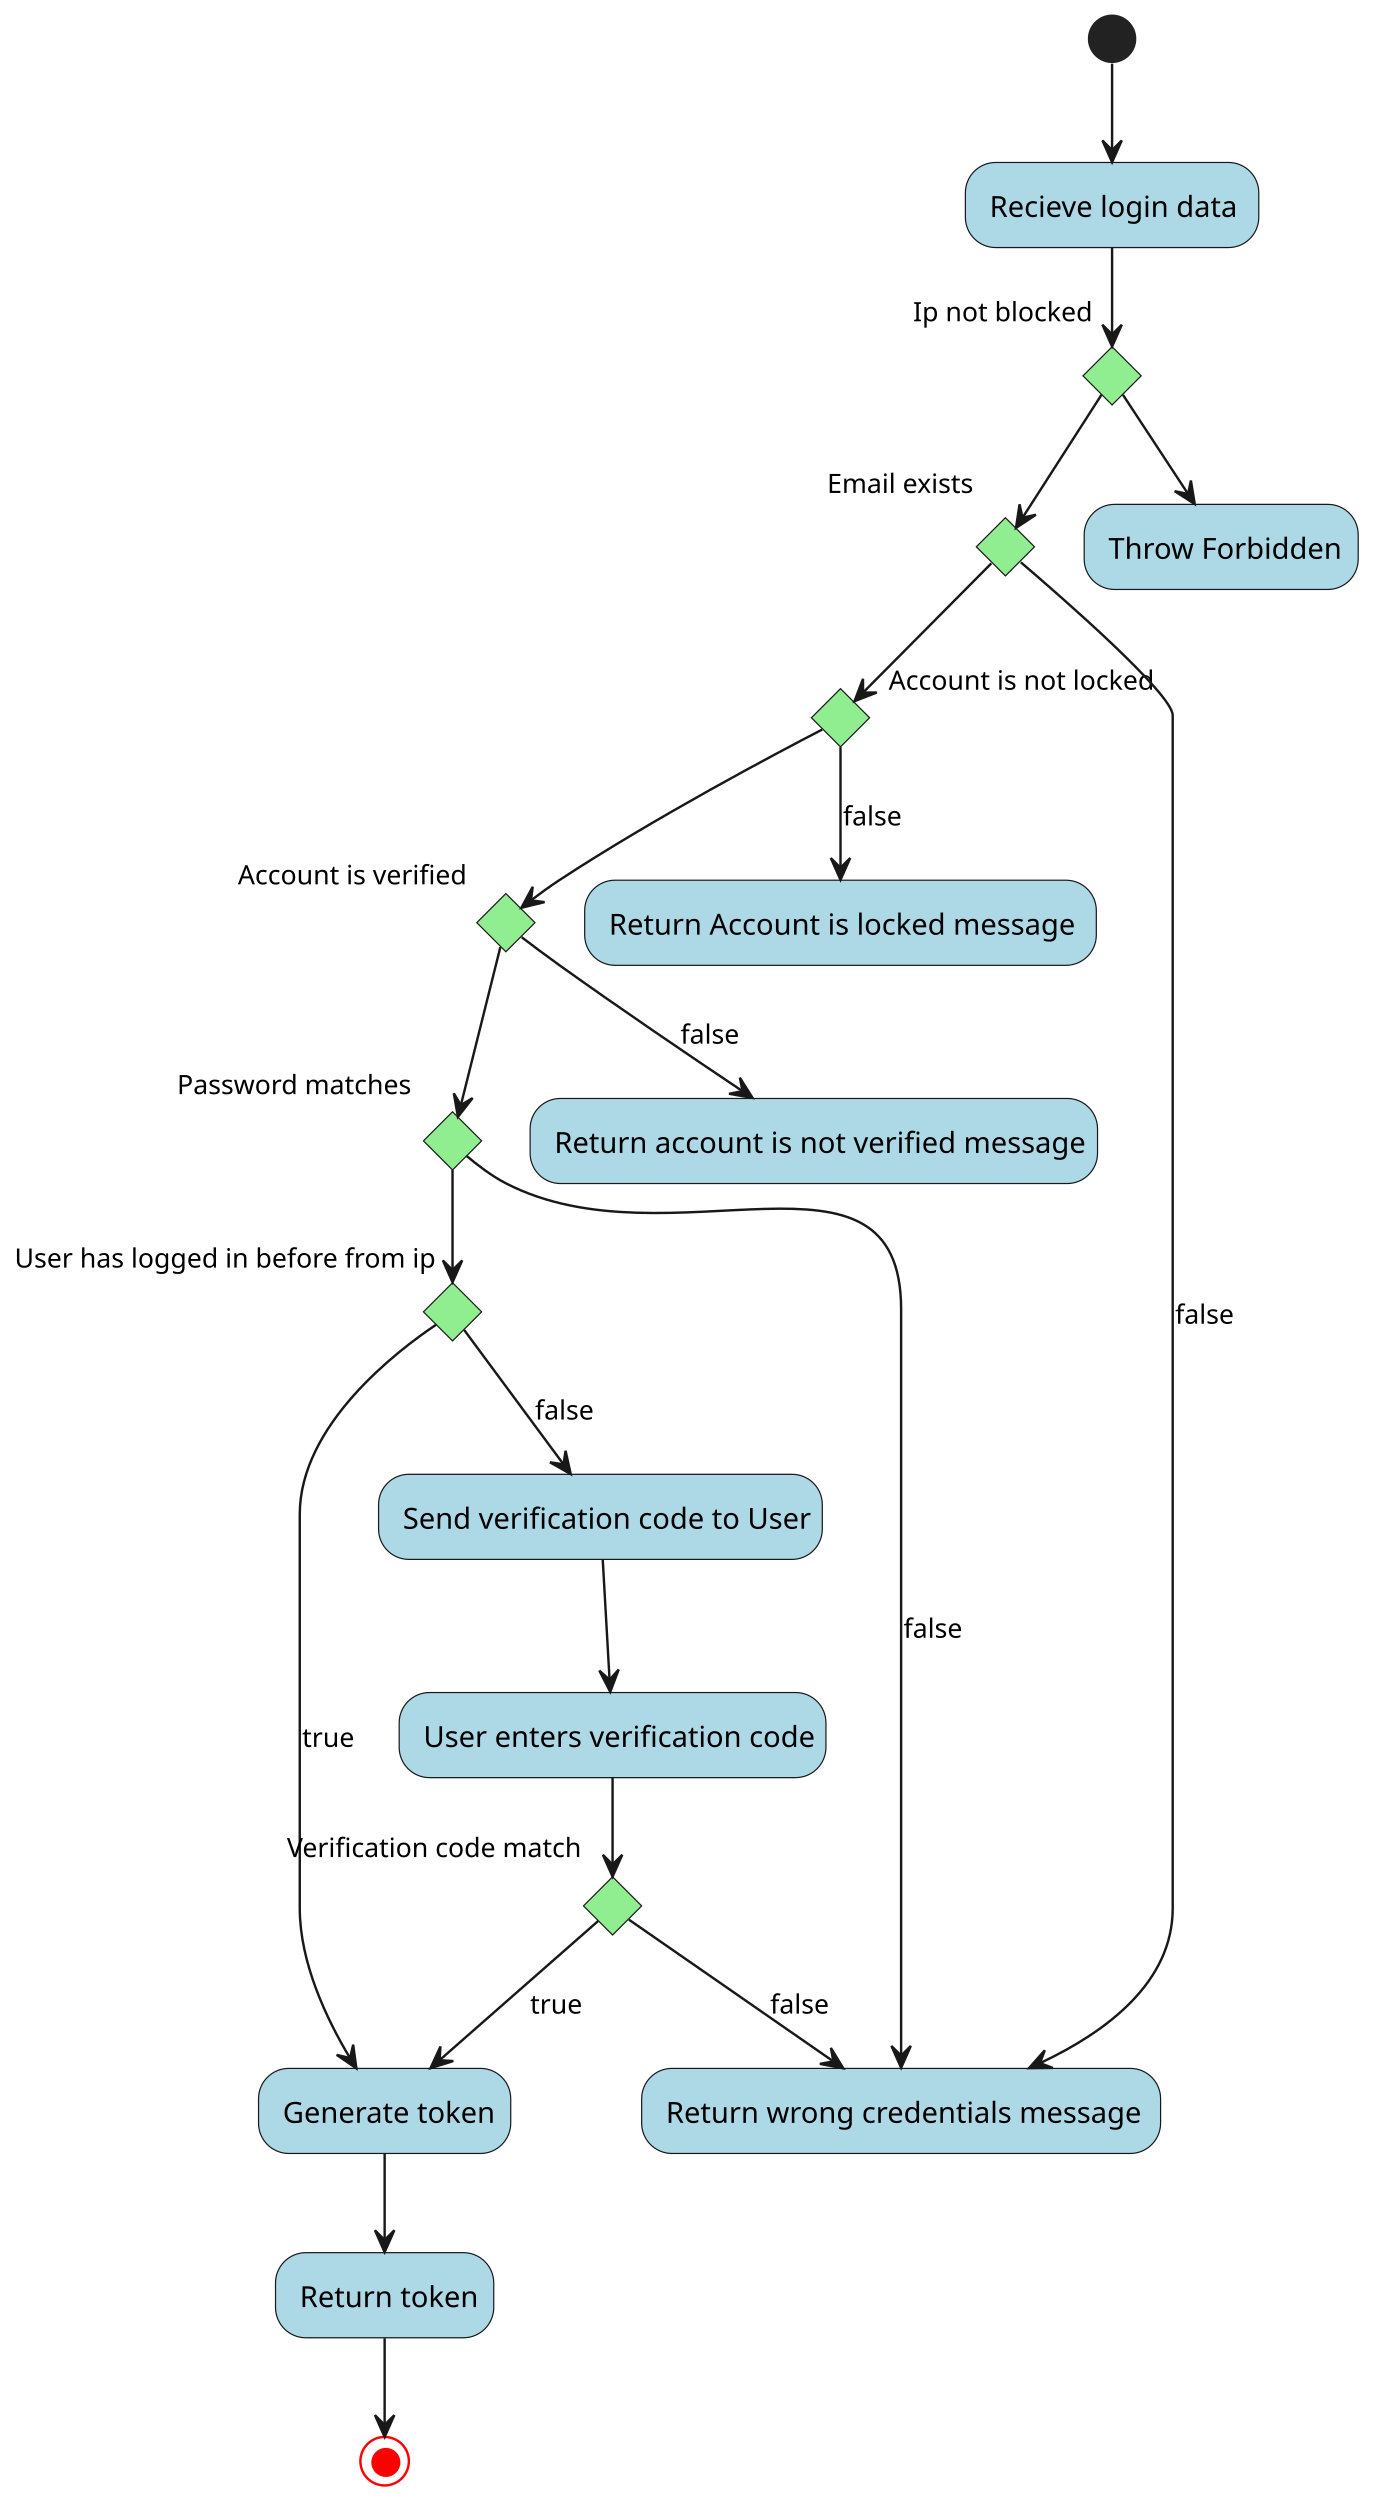
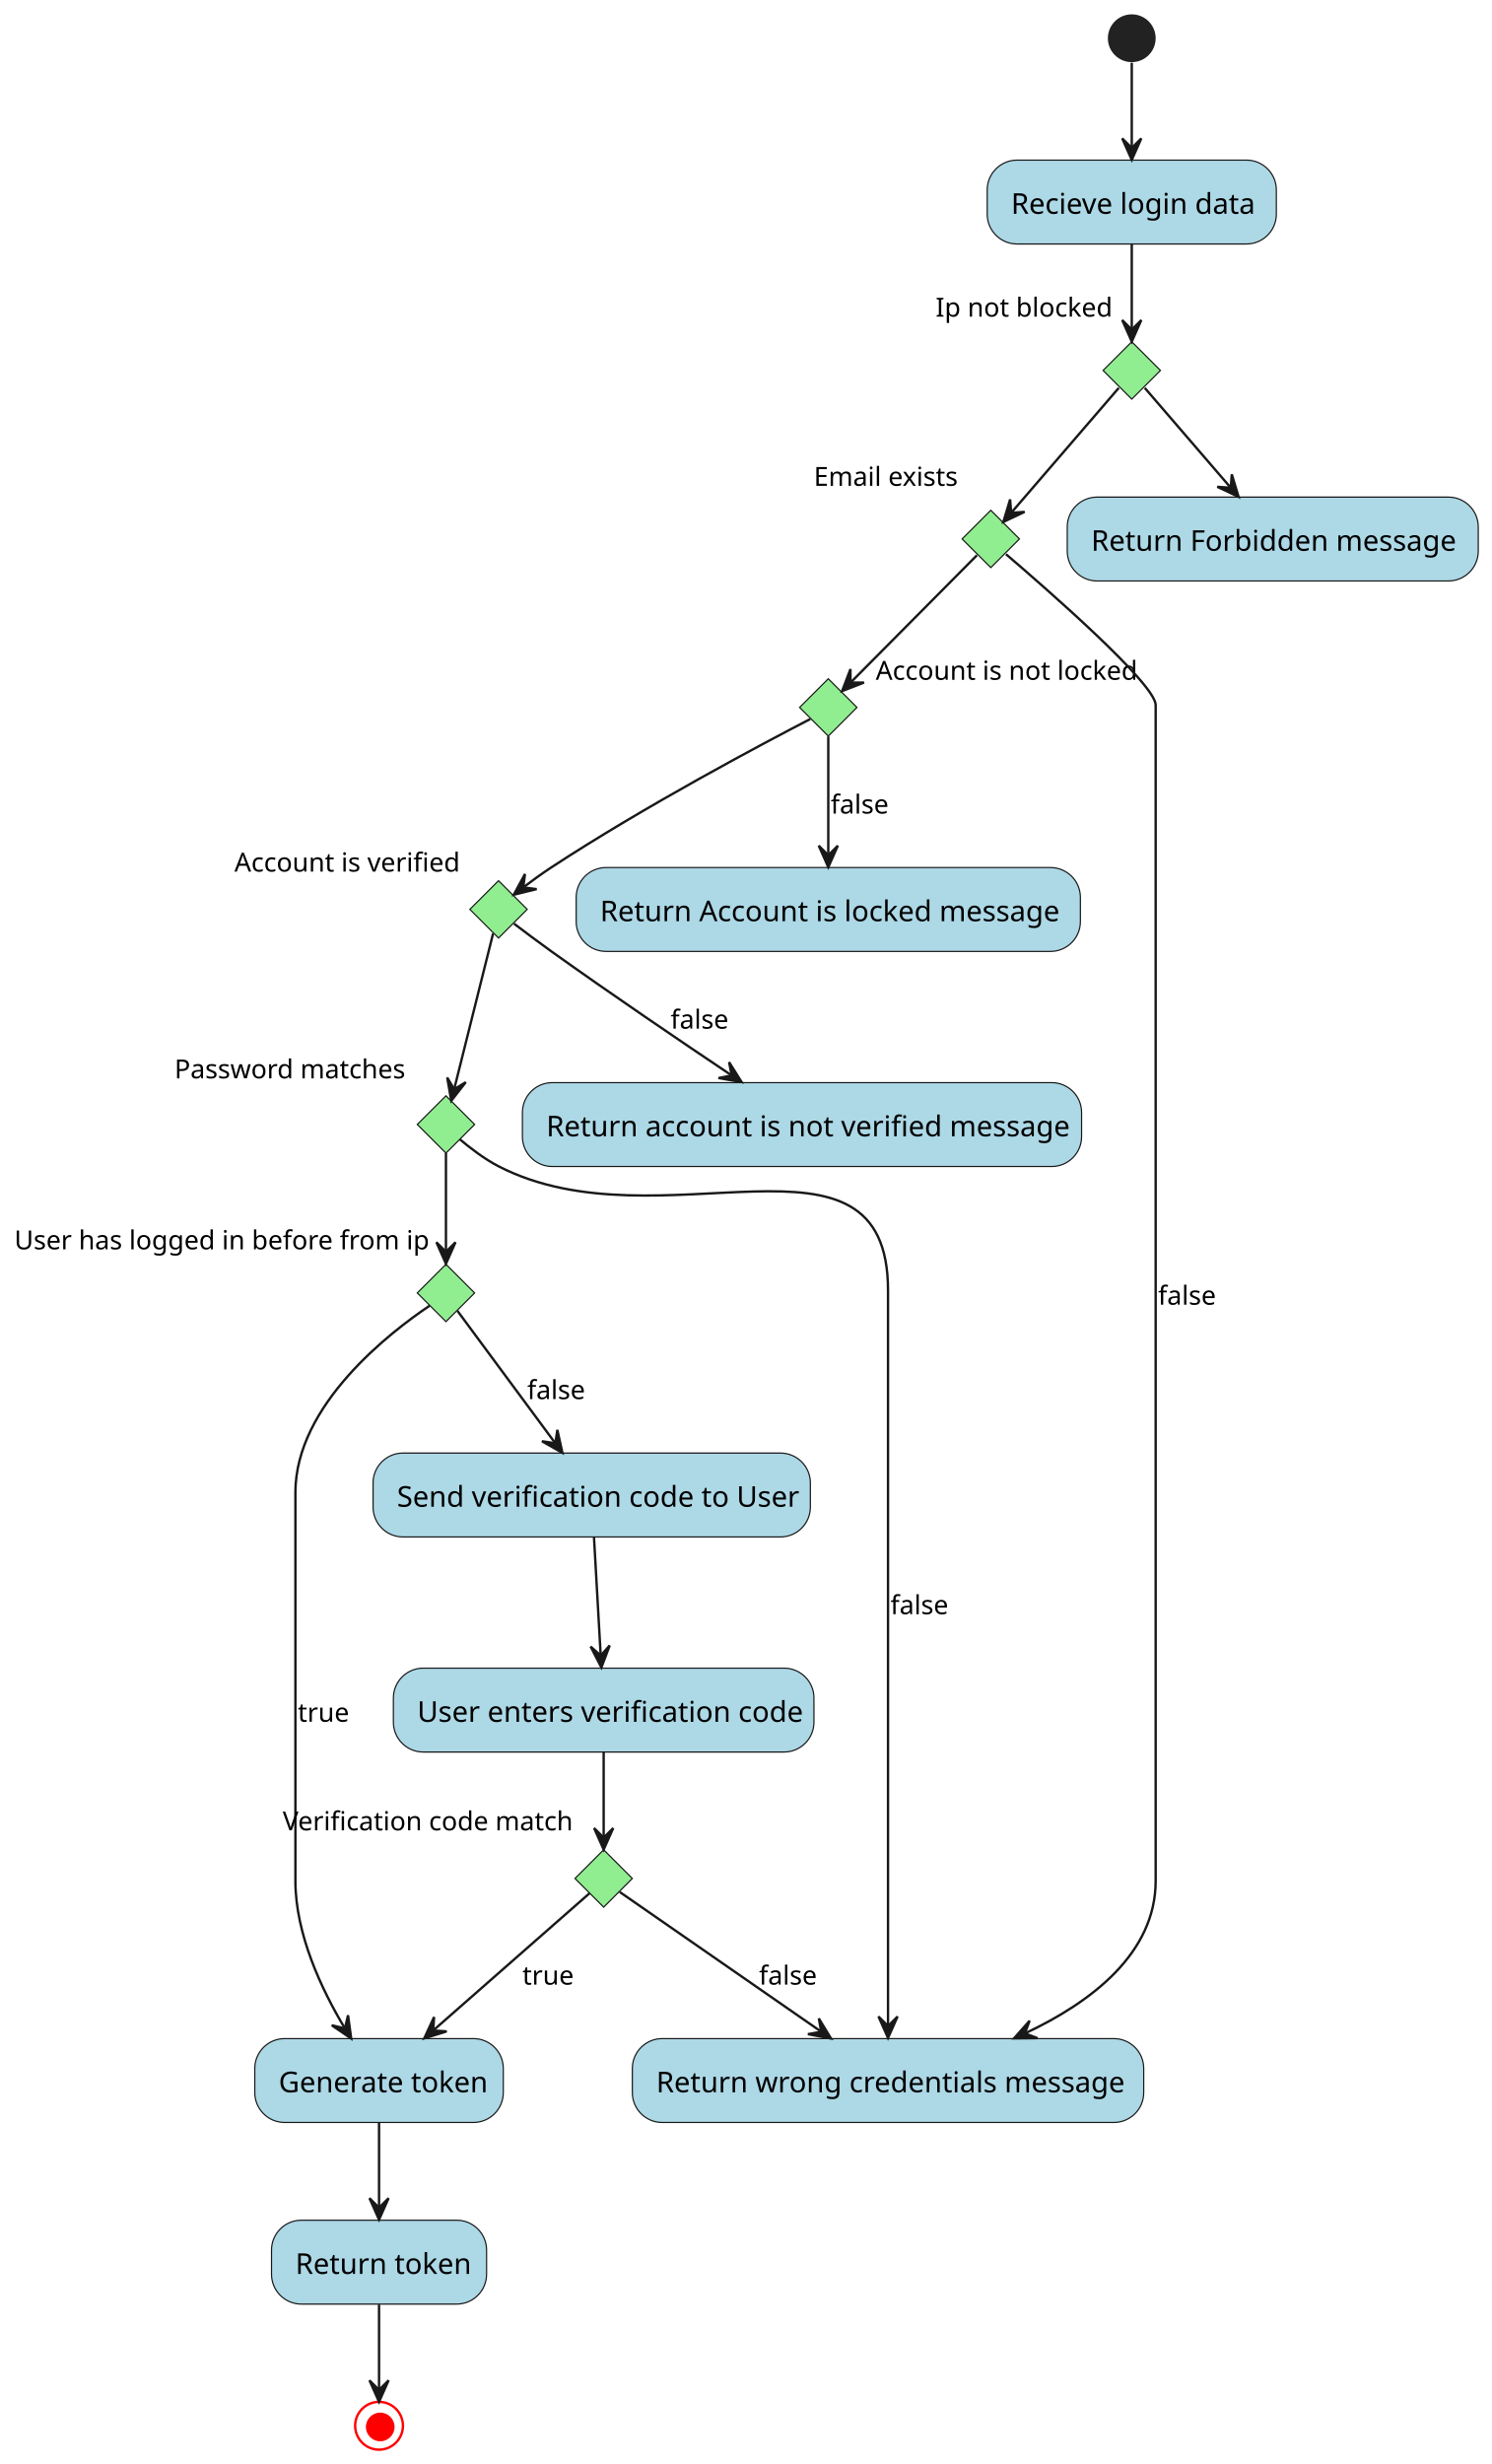
- <svg xmlns="http://www.w3.org/2000/svg" contentStyleType="text/css" height="1031px" preserveAspectRatio="none" style="width:566px;height:1031px;background:#FFFFFF;" version="1.1" viewBox="0 0 566 1031" width="566px" zoomAndPan="magnify">
+ <svg xmlns="http://www.w3.org/2000/svg" contentStyleType="text/css" height="1031px" preserveAspectRatio="none" style="width:624px;height:1031px;background:#FFFFFF;" version="1.1" viewBox="0 0 624 1031" width="624px" zoomAndPan="magnify">
  <defs />
  <g>
-     <ellipse cx="458.622" cy="16" fill="#222222" rx="10" ry="10" style="stroke:none;stroke-width:1.0;" />
-     <rect fill="#ADD8E6" height="35.094" rx="12.5" ry="12.5" style="stroke:#181818;stroke-width:0.5;" width="121" x="398.122" y="67" />
-     <text fill="#000000" font-family="sans-serif" font-size="12" lengthAdjust="spacing" textLength="101" x="408.122" y="89.457">Recieve login data</text>
+     <ellipse cx="473.622" cy="16" fill="#222222" rx="10" ry="10" style="stroke:none;stroke-width:1.0;" />
+     <rect fill="#ADD8E6" height="35.094" rx="12.5" ry="12.5" style="stroke:#181818;stroke-width:0.5;" width="121" x="413.122" y="67" />
+     <text fill="#000000" font-family="sans-serif" font-size="12" lengthAdjust="spacing" textLength="101" x="423.122" y="89.457">Recieve login data</text>
    <g id="elem_#5">
-       <polygon fill="#90EE90" points="458.622,143,470.622,155,458.622,167,446.622,155,458.622,143" style="stroke:#181818;stroke-width:0.5;" />
+       <polygon fill="#90EE90" points="473.622,143,485.622,155,473.622,167,461.622,155,473.622,143" style="stroke:#181818;stroke-width:0.5;" />
    </g>
    <g id="elem_#8">
      <polygon fill="#90EE90" points="414.622,213.5,426.622,225.5,414.622,237.5,402.622,225.5,414.622,213.5" style="stroke:#181818;stroke-width:0.5;" />
    </g>
    <g id="elem_#11">
      <polygon fill="#90EE90" points="346.622,284,358.622,296,346.622,308,334.622,296,346.622,284" style="stroke:#181818;stroke-width:0.5;" />
    </g>
    <g id="elem_#14">
      <polygon fill="#90EE90" points="208.622,368.5,220.622,380.5,208.622,392.5,196.622,380.5,208.622,368.5" style="stroke:#181818;stroke-width:0.5;" />
    </g>
    <g id="elem_#17">
      <polygon fill="#90EE90" points="186.622,458.5,198.622,470.5,186.622,482.5,174.622,470.5,186.622,458.5" style="stroke:#181818;stroke-width:0.5;" />
    </g>
    <g id="elem_#20">
      <polygon fill="#90EE90" points="186.622,529,198.622,541,186.622,553,174.622,541,186.622,529" style="stroke:#181818;stroke-width:0.5;" />
    </g>
    <rect fill="#ADD8E6" height="35.094" rx="12.5" ry="12.5" style="stroke:#181818;stroke-width:0.5;" width="104" x="106.622" y="853" />
    <text fill="#000000" font-family="sans-serif" font-size="12" lengthAdjust="spacing" textLength="84" x="116.622" y="875.457">Generate token</text>
    <rect fill="#ADD8E6" height="35.094" rx="12.5" ry="12.5" style="stroke:#181818;stroke-width:0.5;" width="90" x="113.622" y="929" />
    <text fill="#000000" font-family="sans-serif" font-size="12" lengthAdjust="spacing" textLength="70" x="123.622" y="951.457">Return token</text>
    <ellipse cx="158.622" cy="1015" fill="none" rx="10" ry="10" style="stroke:#FF0000;stroke-width:1.0;" />
    <ellipse cx="159.122" cy="1015.5" fill="#FF0000" rx="6" ry="6" style="stroke:none;stroke-width:1.0;" />
    <rect fill="#ADD8E6" height="35.094" rx="12.5" ry="12.5" style="stroke:#181818;stroke-width:0.5;" width="183" x="156.122" y="608" />
    <text fill="#000000" font-family="sans-serif" font-size="12" lengthAdjust="spacing" textLength="163" x="166.122" y="630.457">Send verification code to User</text>
    <rect fill="#ADD8E6" height="35.094" rx="12.5" ry="12.5" style="stroke:#181818;stroke-width:0.5;" width="176" x="164.622" y="698" />
    <text fill="#000000" font-family="sans-serif" font-size="12" lengthAdjust="spacing" textLength="156" x="174.622" y="720.457">User enters verification code</text>
    <g id="elem_#33">
      <polygon fill="#90EE90" points="252.622,774,264.622,786,252.622,798,240.622,786,252.622,774" style="stroke:#181818;stroke-width:0.5;" />
    </g>
    <rect fill="#ADD8E6" height="35.094" rx="12.5" ry="12.5" style="stroke:#181818;stroke-width:0.5;" width="214" x="264.622" y="853" />
    <text fill="#000000" font-family="sans-serif" font-size="12" lengthAdjust="spacing" textLength="194" x="274.622" y="875.457">Return wrong credentials message</text>
    <rect fill="#ADD8E6" height="35.094" rx="12.5" ry="12.5" style="stroke:#181818;stroke-width:0.5;" width="234" x="218.622" y="453" />
    <text fill="#000000" font-family="sans-serif" font-size="12" lengthAdjust="spacing" textLength="214" x="228.622" y="475.457">Return account is not verified message</text>
    <rect fill="#ADD8E6" height="35.094" rx="12.5" ry="12.5" style="stroke:#181818;stroke-width:0.5;" width="211" x="241.122" y="363" />
    <text fill="#000000" font-family="sans-serif" font-size="12" lengthAdjust="spacing" textLength="191" x="251.122" y="385.457">Return Account is locked message</text>
-     <rect fill="#ADD8E6" height="35.094" rx="12.5" ry="12.5" style="stroke:#181818;stroke-width:0.5;" width="113" x="447.122" y="208" />
-     <text fill="#000000" font-family="sans-serif" font-size="12" lengthAdjust="spacing" textLength="93" x="457.122" y="230.457">Throw Forbidden</text>
+     <rect fill="#ADD8E6" height="35.094" rx="12.5" ry="12.5" style="stroke:#181818;stroke-width:0.5;" width="172" x="446.622" y="208" />
+     <text fill="#000000" font-family="sans-serif" font-size="12" lengthAdjust="spacing" textLength="152" x="456.622" y="230.457">Return Forbidden message</text>
    <g id="link_start_Recieve login data">
-       <path d="M458.622,26.25 C458.622,35.43 458.622,49.84 458.622,61.9 " fill="none" id="start-to-Recieve login data" style="stroke:#181818;stroke-width:1.0;" />
-       <polygon fill="#181818" points="458.622,66.91,462.622,57.91,458.622,61.91,454.622,57.91,458.622,66.91" style="stroke:#181818;stroke-width:1.0;" />
+       <path d="M473.622,26.25 C473.622,35.43 473.622,49.84 473.622,61.9 " fill="none" id="start-to-Recieve login data" style="stroke:#181818;stroke-width:1.0;" />
+       <polygon fill="#181818" points="473.622,66.91,477.622,57.91,473.622,61.91,469.622,57.91,473.622,66.91" style="stroke:#181818;stroke-width:1.0;" />
    </g>
    <g id="link_Recieve login data_#5">
-       <path d="M458.622,102.08 C458.622,112.87 458.622,126.88 458.622,137.63 " fill="none" id="Recieve login data-to-#5" style="stroke:#181818;stroke-width:1.0;" />
-       <polygon fill="#181818" points="458.622,142.92,462.622,133.92,458.622,137.92,454.622,133.92,458.622,142.92" style="stroke:#181818;stroke-width:1.0;" />
-       <text fill="#000000" font-family="sans-serif" font-size="11" lengthAdjust="spacing" textLength="66" x="376.534" y="132.485">Ip not blocked</text>
+       <path d="M473.622,102.08 C473.622,112.87 473.622,126.88 473.622,137.63 " fill="none" id="Recieve login data-to-#5" style="stroke:#181818;stroke-width:1.0;" />
+       <polygon fill="#181818" points="473.622,142.92,477.622,133.92,473.622,137.92,469.622,133.92,473.622,142.92" style="stroke:#181818;stroke-width:1.0;" />
+       <text fill="#000000" font-family="sans-serif" font-size="11" lengthAdjust="spacing" textLength="66" x="391.534" y="132.485">Ip not blocked</text>
    </g>
    <g id="link_#5_#8">
-       <path d="M454.242,162.82 C446.662,174.62 431.042,198.94 421.842,213.27 " fill="none" id="#5-to-#8" style="stroke:#181818;stroke-width:1.0;" />
-       <polygon fill="#181818" points="418.982,217.71,427.205,212.29,421.679,213.5,420.469,207.974,418.982,217.71" style="stroke:#181818;stroke-width:1.0;" />
-       <text fill="#000000" font-family="sans-serif" font-size="11" lengthAdjust="spacing" textLength="56" x="341.115" y="203.297">Email exists</text>
+       <path d="M468.182,162.32 C457.942,174.21 435.742,199.98 423.382,214.33 " fill="none" id="#5-to-#8" style="stroke:#181818;stroke-width:1.0;" />
+       <polygon fill="#181818" points="419.882,218.39,428.784,214.176,423.143,214.6,422.719,208.959,419.882,218.39" style="stroke:#181818;stroke-width:1.0;" />
+       <text fill="#000000" font-family="sans-serif" font-size="11" lengthAdjust="spacing" textLength="56" x="340.573" y="203.287">Email exists</text>
    </g>
    <g id="link_#8_#11">
      <path d="M408.822,232.34 C397.082,244.17 370.392,271.06 356.092,285.46 " fill="none" id="#8-to-#11" style="stroke:#181818;stroke-width:1.0;" />
      <polygon fill="#181818" points="352.402,289.17,361.58,285.597,355.923,285.62,355.9,279.963,352.402,289.17" style="stroke:#181818;stroke-width:1.0;" />
      <text fill="#000000" font-family="sans-serif" font-size="11" lengthAdjust="spacing" textLength="104" x="366.486" y="284.442">Account is not locked</text>
    </g>
    <g id="link_#11_#14">
      <path d="M339.102,300.85 C320.342,310.56 270.152,337.08 230.622,363 C226.722,365.56 222.592,368.57 218.972,371.31 " fill="none" id="#11-to-#14" style="stroke:#181818;stroke-width:1.0;" />
      <polygon fill="#181818" points="215.012,374.37,224.579,372.033,218.969,371.313,219.689,365.702,215.012,374.37" style="stroke:#181818;stroke-width:1.0;" />
      <text fill="#000000" font-family="sans-serif" font-size="11" lengthAdjust="spacing" textLength="91" x="98.102" y="364.699">Account is verified</text>
    </g>
    <g id="link_#14_#17">
      <path d="M206.352,390.59 C202.512,405.95 194.712,437.16 190.152,455.39 " fill="none" id="#14-to-#17" style="stroke:#181818;stroke-width:1.0;" />
      <polygon fill="#181818" points="188.852,460.59,194.915,452.829,190.065,455.739,187.154,450.889,188.852,460.59" style="stroke:#181818;stroke-width:1.0;" />
      <text fill="#000000" font-family="sans-serif" font-size="11" lengthAdjust="spacing" textLength="94" x="73.026" y="451.213">Password matches</text>
    </g>
    <g id="link_#17_#20">
      <path d="M186.622,482.51 C186.622,493.62 186.622,510.93 186.622,523.65 " fill="none" id="#17-to-#20" style="stroke:#181818;stroke-width:1.0;" />
      <polygon fill="#181818" points="186.622,528.79,190.622,519.79,186.622,523.79,182.622,519.79,186.622,528.79" style="stroke:#181818;stroke-width:1.0;" />
      <text fill="#000000" font-family="sans-serif" font-size="11" lengthAdjust="spacing" textLength="161" x="6" y="522.75">User has logged in before from ip</text>
    </g>
    <g id="link_#20_Generate token">
      <path d="M179.882,546.28 C163.632,557.18 123.622,587.74 123.622,624.5 C123.622,624.5 123.622,624.5 123.622,787 C123.622,809.33 134.622,832.55 144.282,848.64 " fill="none" id="#20-to-Generate token" style="stroke:#181818;stroke-width:1.0;" />
      <polygon fill="#181818" points="146.972,852.99,145.647,843.231,144.345,848.736,138.84,847.434,146.972,852.99" style="stroke:#181818;stroke-width:1.0;" />
      <text fill="#000000" font-family="sans-serif" font-size="11" lengthAdjust="spacing" textLength="19" x="124.622" y="720.419">true</text>
    </g>
    <g id="link_Generate token_Return token">
      <path d="M158.622,888.29 C158.622,898.79 158.622,912.43 158.622,923.75 " fill="none" id="Generate token-to-Return token" style="stroke:#181818;stroke-width:1.0;" />
      <polygon fill="#181818" points="158.622,928.77,162.622,919.77,158.622,923.77,154.622,919.77,158.622,928.77" style="stroke:#181818;stroke-width:1.0;" />
    </g>
    <g id="link_Return token_end">
      <path d="M158.622,964.28 C158.622,975.29 158.622,989.52 158.622,999.94 " fill="none" id="Return token-to-end" style="stroke:#181818;stroke-width:1.0;" />
      <polygon fill="#181818" points="158.622,1005,162.622,996,158.622,1000,154.622,996,158.622,1005" style="stroke:#181818;stroke-width:1.0;" />
    </g>
    <g id="link_#20_Send verification code to User">
      <path d="M191.412,548.47 C200.052,560.17 218.632,585.29 232.072,603.47 " fill="none" id="#20-to-Send verification code to User" style="stroke:#181818;stroke-width:1.0;" />
      <polygon fill="#181818" points="235.362,607.92,233.239,598.303,232.394,603.896,226.8,603.051,235.362,607.92" style="stroke:#181818;stroke-width:1.0;" />
      <text fill="#000000" font-family="sans-serif" font-size="11" lengthAdjust="spacing" textLength="24" x="220.622" y="585.419">false</text>
    </g>
    <g id="link_Send verification code to User_User enters verification code">
      <path d="M248.562,643.05 C249.362,657.1 250.512,677.36 251.382,692.72 " fill="none" id="Send verification code to User-to-User enters verification code" style="stroke:#181818;stroke-width:1.0;" />
      <polygon fill="#181818" points="251.672,697.72,255.15,688.506,251.386,692.728,247.163,688.964,251.672,697.72" style="stroke:#181818;stroke-width:1.0;" />
    </g>
    <g id="link_User enters verification code_#33">
      <path d="M252.622,733.08 C252.622,743.87 252.622,757.88 252.622,768.63 " fill="none" id="User enters verification code-to-#33" style="stroke:#181818;stroke-width:1.0;" />
      <polygon fill="#181818" points="252.622,773.92,256.622,764.92,252.622,768.92,248.622,764.92,252.622,773.92" style="stroke:#181818;stroke-width:1.0;" />
      <text fill="#000000" font-family="sans-serif" font-size="11" lengthAdjust="spacing" textLength="114" x="118.316" y="765.869">Verification code match</text>
    </g>
    <g id="link_#33_Generate token">
      <path d="M246.742,792.16 C233.952,803.39 203.022,830.53 181.442,849.47 " fill="none" id="#33-to-Generate token" style="stroke:#181818;stroke-width:1.0;" />
      <polygon fill="#181818" points="177.532,852.91,186.934,849.976,181.289,849.61,181.654,843.965,177.532,852.91" style="stroke:#181818;stroke-width:1.0;" />
      <text fill="#000000" font-family="sans-serif" font-size="11" lengthAdjust="spacing" textLength="19" x="218.622" y="830.419">true</text>
    </g>
    <g id="link_#33_Return wrong credentials message">
      <path d="M259.362,791.67 C275.232,802.67 315.702,830.73 343.452,849.97 " fill="none" id="#33-to-Return wrong credentials message" style="stroke:#181818;stroke-width:1.0;" />
      <polygon fill="#181818" points="347.782,852.98,342.665,844.565,343.673,850.131,338.107,851.139,347.782,852.98" style="stroke:#181818;stroke-width:1.0;" />
      <text fill="#000000" font-family="sans-serif" font-size="11" lengthAdjust="spacing" textLength="24" x="317.622" y="830.419">false</text>
    </g>
    <g id="link_#17_Return wrong credentials message">
      <path d="M192.422,476.71 C196.662,480.29 202.682,484.94 208.622,488 C276.202,522.85 371.622,463.96 371.622,540 C371.622,540 371.622,540 371.622,787 C371.622,807.46 371.622,830.78 371.622,847.39 " fill="none" id="#17-to-Return wrong credentials message" style="stroke:#181818;stroke-width:1.0;" />
      <polygon fill="#181818" points="371.622,852.75,375.622,843.75,371.622,847.75,367.622,843.75,371.622,852.75" style="stroke:#181818;stroke-width:1.0;" />
      <text fill="#000000" font-family="sans-serif" font-size="11" lengthAdjust="spacing" textLength="24" x="372.622" y="675.419">false</text>
    </g>
    <g id="link_#14_Return account is not verified message">
      <path d="M215.112,386.49 C219.462,389.8 225.342,394.22 230.622,398 C255.742,415.96 284.802,435.67 305.972,449.84 " fill="none" id="#14-to-Return account is not verified message" style="stroke:#181818;stroke-width:1.0;" />
      <polygon fill="#181818" points="310.362,452.77,305.112,444.437,306.208,449.987,300.659,451.083,310.362,452.77" style="stroke:#181818;stroke-width:1.0;" />
      <text fill="#000000" font-family="sans-serif" font-size="11" lengthAdjust="spacing" textLength="24" x="280.622" y="430.419">false</text>
    </g>
    <g id="link_#11_Return Account is locked message">
      <path d="M346.622,308.13 C346.622,320.77 346.622,341.72 346.622,357.66 " fill="none" id="#11-to-Return Account is locked message" style="stroke:#181818;stroke-width:1.0;" />
      <polygon fill="#181818" points="346.622,362.85,350.622,353.85,346.622,357.85,342.622,353.85,346.622,362.85" style="stroke:#181818;stroke-width:1.0;" />
      <text fill="#000000" font-family="sans-serif" font-size="11" lengthAdjust="spacing" textLength="24" x="347.622" y="340.419">false</text>
    </g>
    <g id="link_#8_Return wrong credentials message">
      <path d="M420.992,231.9 C438.072,246.49 483.622,286.22 483.622,295 C483.622,295 483.622,295 483.622,787 C483.622,817.36 456.612,837.8 429.112,850.74 " fill="none" id="#8-to-Return wrong credentials message" style="stroke:#181818;stroke-width:1.0;" />
      <polygon fill="#181818" points="424.342,852.91,434.19,852.816,428.891,850.836,430.871,845.537,424.342,852.91" style="stroke:#181818;stroke-width:1.0;" />
      <text fill="#000000" font-family="sans-serif" font-size="11" lengthAdjust="spacing" textLength="24" x="484.622" y="545.919">false</text>
    </g>
-     <g id="link_#5_Throw Forbidden">
-       <path d="M463.102,162.82 C469.302,172.26 480.792,189.74 489.952,203.69 " fill="none" id="#5-to-Throw Forbidden" style="stroke:#181818;stroke-width:1.0;" />
-       <polygon fill="#181818" points="492.712,207.89,491.125,198.17,489.971,203.708,484.433,202.555,492.712,207.89" style="stroke:#181818;stroke-width:1.0;" />
+     <g id="link_#5_Return Forbidden message">
+       <path d="M479.062,162.32 C487.152,171.71 502.692,189.75 514.952,203.99 " fill="none" id="#5-to-Return Forbidden message" style="stroke:#181818;stroke-width:1.0;" />
+       <polygon fill="#181818" points="518.322,207.9,515.484,198.469,515.061,204.11,509.42,203.686,518.322,207.9" style="stroke:#181818;stroke-width:1.0;" />
    </g>
  </g>
</svg>
